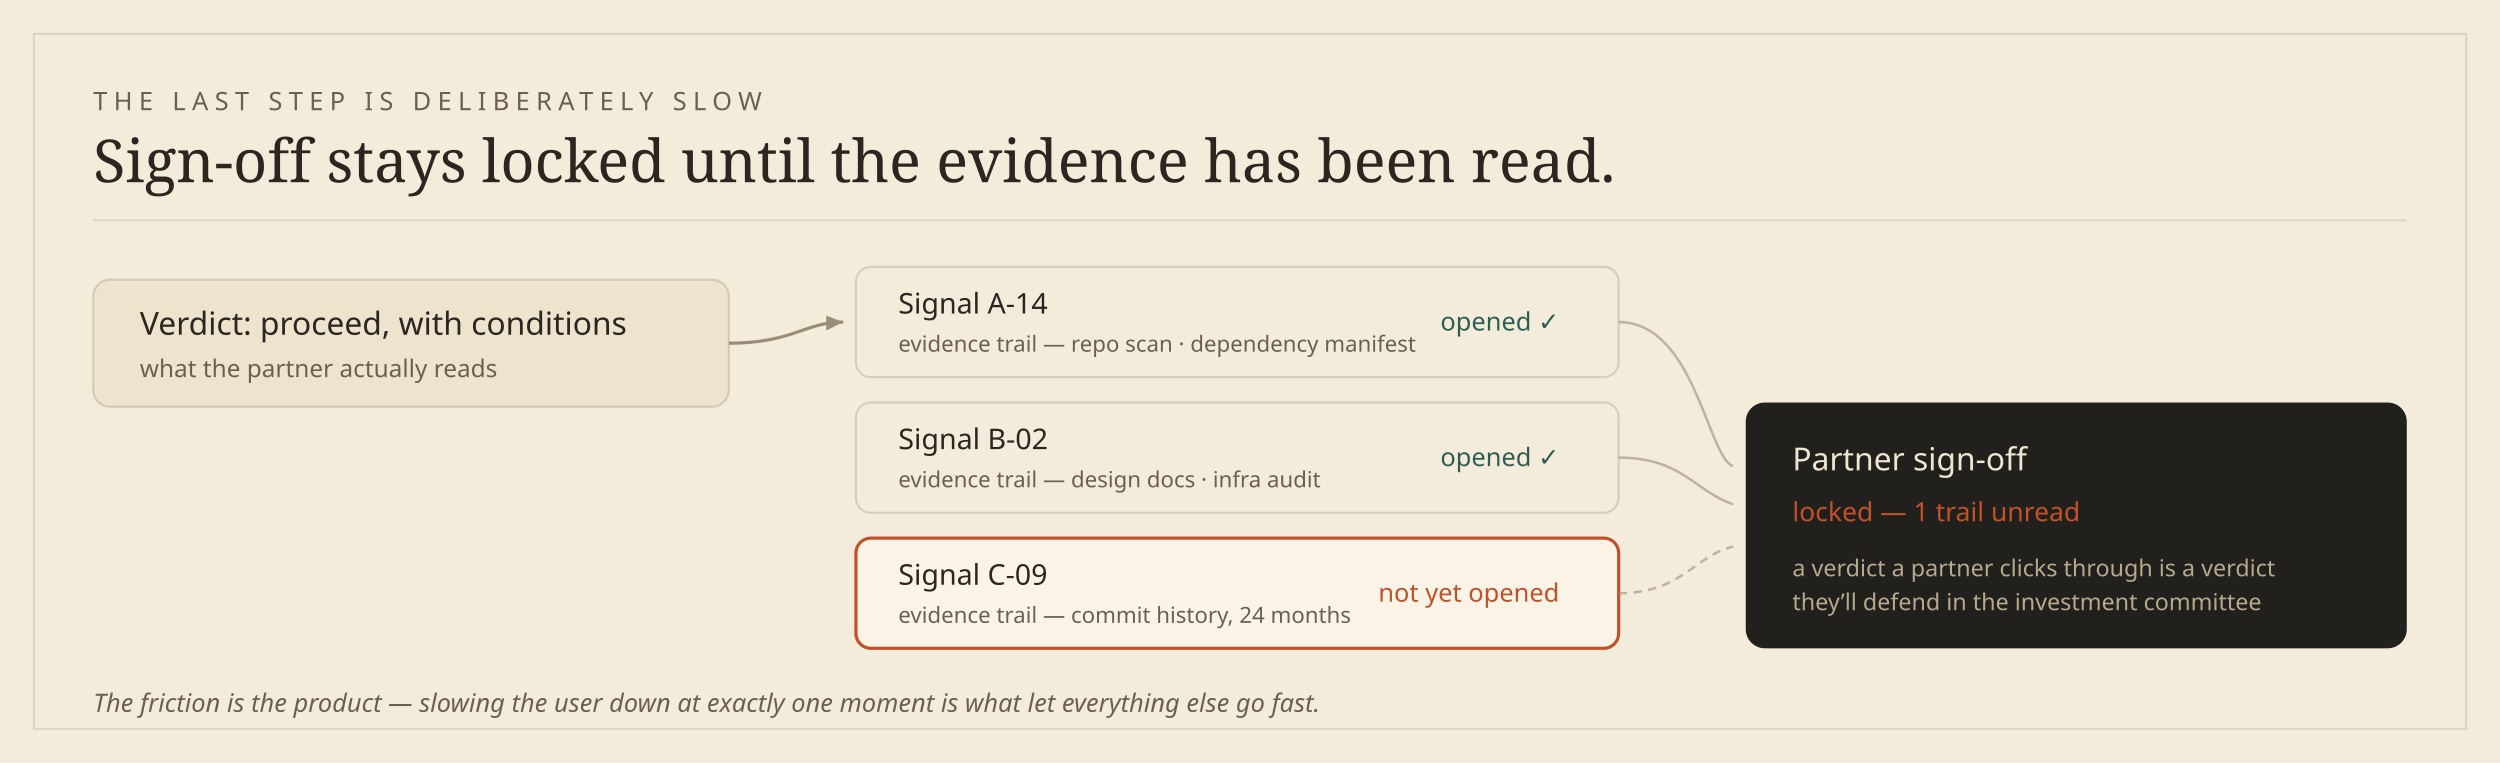
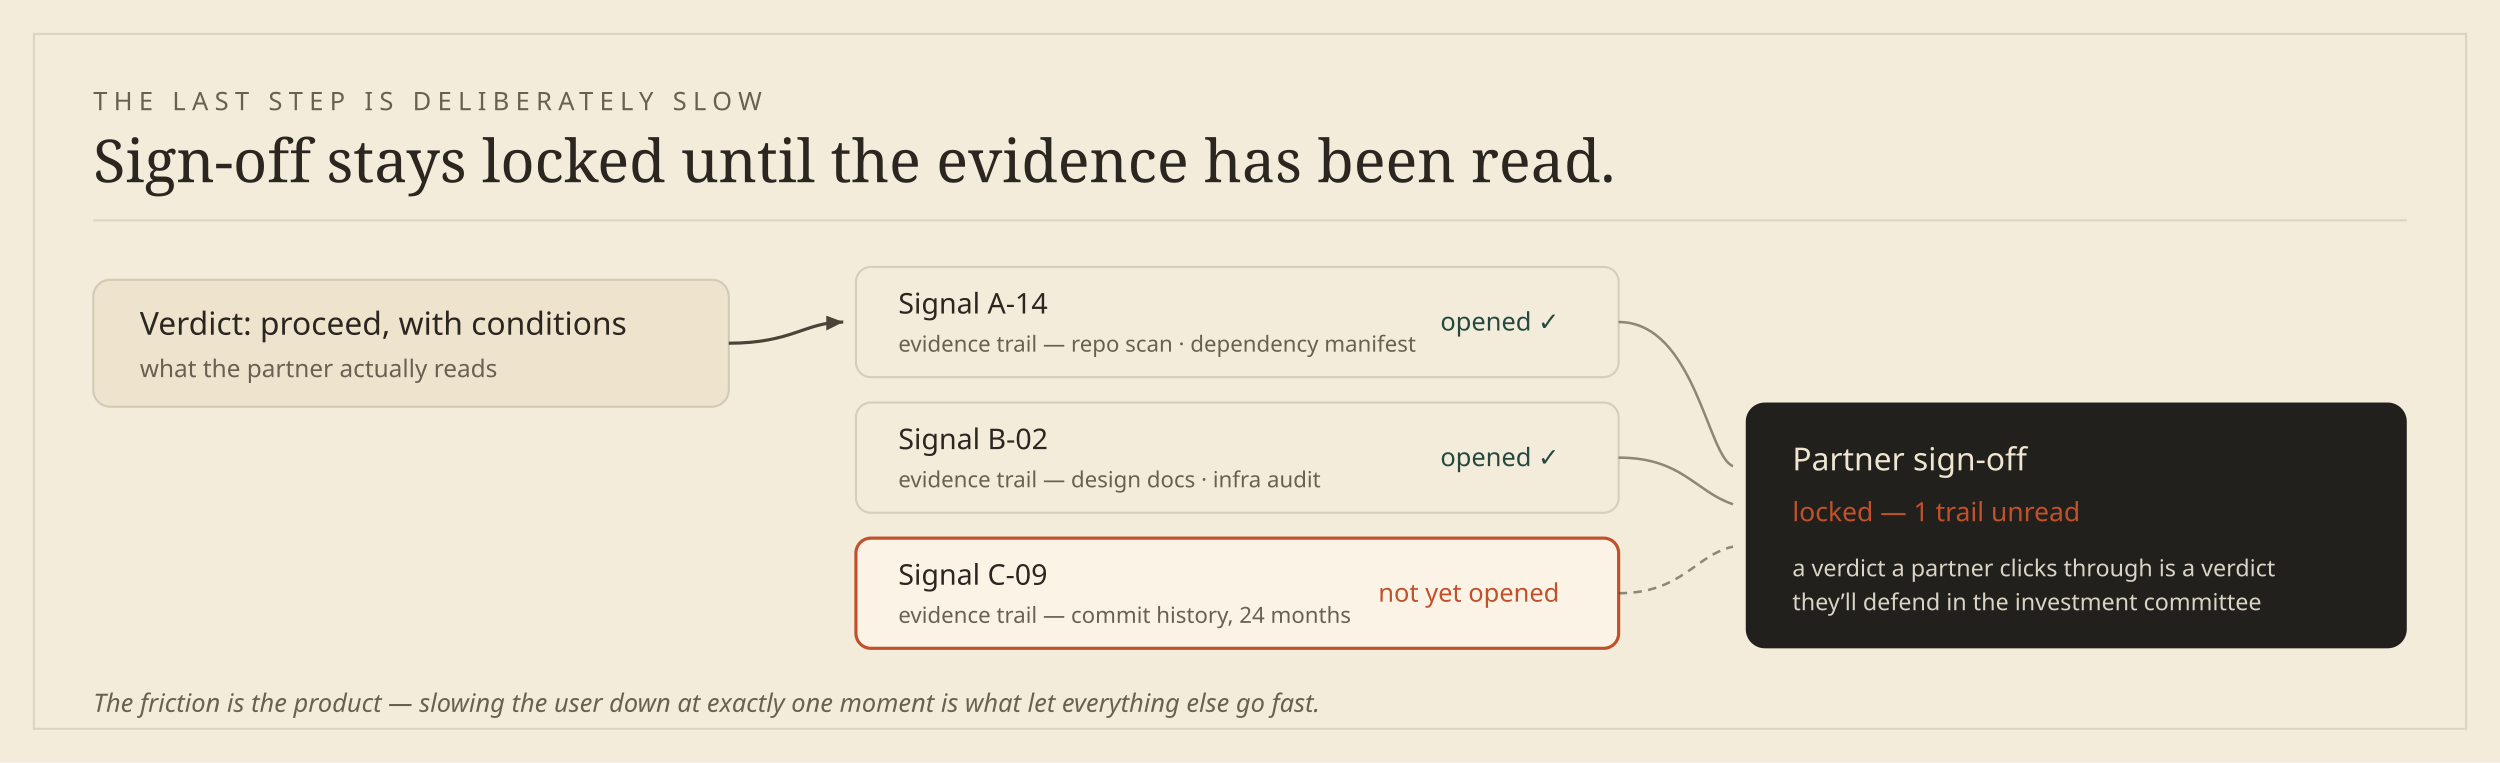
<svg xmlns="http://www.w3.org/2000/svg" viewBox="0 0 1180 360" role="img" aria-label="Diagram: a partner verdict sits above three signals — A-14, B-02, C-09 — each with an evidence trail that must be opened; the sign-off control stays locked until all three trails have been read, because a verdict a partner clicks through is a verdict they will defend.">
  <rect width="1180" height="360" fill="#F4ECDA" />
  <rect x="16" y="16" width="1148" height="328" fill="none" stroke="rgba(44,38,32,0.12)" />
  <style>
    .hd7{font-family:Georgia,serif;fill:#2C2620}
    .lb7{font-family:'IBM Plex Sans',sans-serif;fill:#6A6052}
    .ik7{font-family:'IBM Plex Sans',sans-serif;fill:#2C2620}
    .em7{font-family:'IBM Plex Sans',sans-serif;fill:#C0512B}
-     .ok7{font-family:'IBM Plex Sans',sans-serif;fill:#2F5D52}
+     .ok7{font-family:'IBM Plex Sans',sans-serif;fill:#24473F}
  </style>
  <text x="44" y="52" class="lb7" font-size="12" letter-spacing="3">THE LAST STEP IS DELIBERATELY SLOW</text>
  <text x="44" y="86" class="hd7" font-size="28">Sign-off stays locked until the evidence has been read.</text>
  <line x1="44" y1="104" x2="1136" y2="104" stroke="rgba(44,38,32,0.12)" />
  <rect x="44" y="132" width="300" height="60" rx="8" fill="#EEE4CE" stroke="rgba(44,38,32,.16)" />
  <text x="66" y="158" class="ik7" font-size="15">Verdict: proceed, with conditions</text>
  <text x="66" y="178" class="lb7" font-size="11.5">what the partner actually reads</text>
  <g>
    <rect x="404" y="126" width="360" height="52" rx="7" fill="#F4ECDA" stroke="rgba(44,38,32,.16)" />
    <text x="424" y="148" class="ik7" font-size="13.5">Signal A-14</text>
    <text x="424" y="166" class="lb7" font-size="10.5">evidence trail — repo scan · dependency manifest</text>
    <text x="736" y="156" class="ok7" font-size="12" text-anchor="end">opened ✓</text>
    <rect x="404" y="190" width="360" height="52" rx="7" fill="#F4ECDA" stroke="rgba(44,38,32,.16)" />
    <text x="424" y="212" class="ik7" font-size="13.5">Signal B-02</text>
    <text x="424" y="230" class="lb7" font-size="10.5">evidence trail — design docs · infra audit</text>
    <text x="736" y="220" class="ok7" font-size="12" text-anchor="end">opened ✓</text>
    <rect x="404" y="254" width="360" height="52" rx="7" fill="#FBF4E6" stroke="#C0512B" stroke-width="1.5" />
    <text x="424" y="276" class="ik7" font-size="13.5">Signal C-09</text>
    <text x="424" y="294" class="lb7" font-size="10.5">evidence trail — commit history, 24 months</text>
    <text x="736" y="284" class="em7" font-size="12" text-anchor="end">not yet opened</text>
  </g>
-   <path d="M 344 162 C 374 162 380 152 398 152" stroke="#998D78" stroke-width="1.5" fill="none" />
-   <path d="M 398 152 l -8 -3 v 7 z" fill="#998D78" />
+   <path d="M 344 162 C 374 162 380 152 398 152" stroke="#494338" stroke-width="1.5" fill="none" />
+   <path d="M 398 152 l -8 -3 v 7 z" fill="#494338" />
  <rect x="824" y="190" width="312" height="116" rx="9" fill="#22201C" />
  <text x="846" y="222" fill="#EFE6D2" font-family="'IBM Plex Sans',sans-serif" font-size="15">Partner sign-off</text>
  <text x="846" y="246" fill="#C0512B" font-family="'IBM Plex Sans',sans-serif" font-size="12.5">locked — 1 trail unread</text>
-   <text x="846" y="272" fill="#B6A98D" font-family="'IBM Plex Sans',sans-serif" font-size="11">a verdict a partner clicks through is a verdict</text>
-   <text x="846" y="288" fill="#B6A98D" font-family="'IBM Plex Sans',sans-serif" font-size="11">they’ll defend in the investment committee</text>
-   <g stroke="#998D78" stroke-width="1.2" fill="none" opacity=".6">
+   <text x="846" y="272" fill="#DAD4C6" font-family="'IBM Plex Sans',sans-serif" font-size="11">a verdict a partner clicks through is a verdict</text>
+   <text x="846" y="288" fill="#DAD4C6" font-family="'IBM Plex Sans',sans-serif" font-size="11">they’ll defend in the investment committee</text>
+   <g stroke="#494338" stroke-width="1.2" fill="none" opacity=".6">
    <path d="M 764 152 C 800 152 806 216 818 220" />
    <path d="M 764 216 C 794 216 800 232 818 238" />
    <path d="M 764 280 C 794 280 800 262 818 258" stroke-dasharray="4 3" />
  </g>
  <text x="44" y="336" class="lb7" font-size="12" font-style="italic">The friction is the product — slowing the user down at exactly one moment is what let everything else go fast.</text>
</svg>
